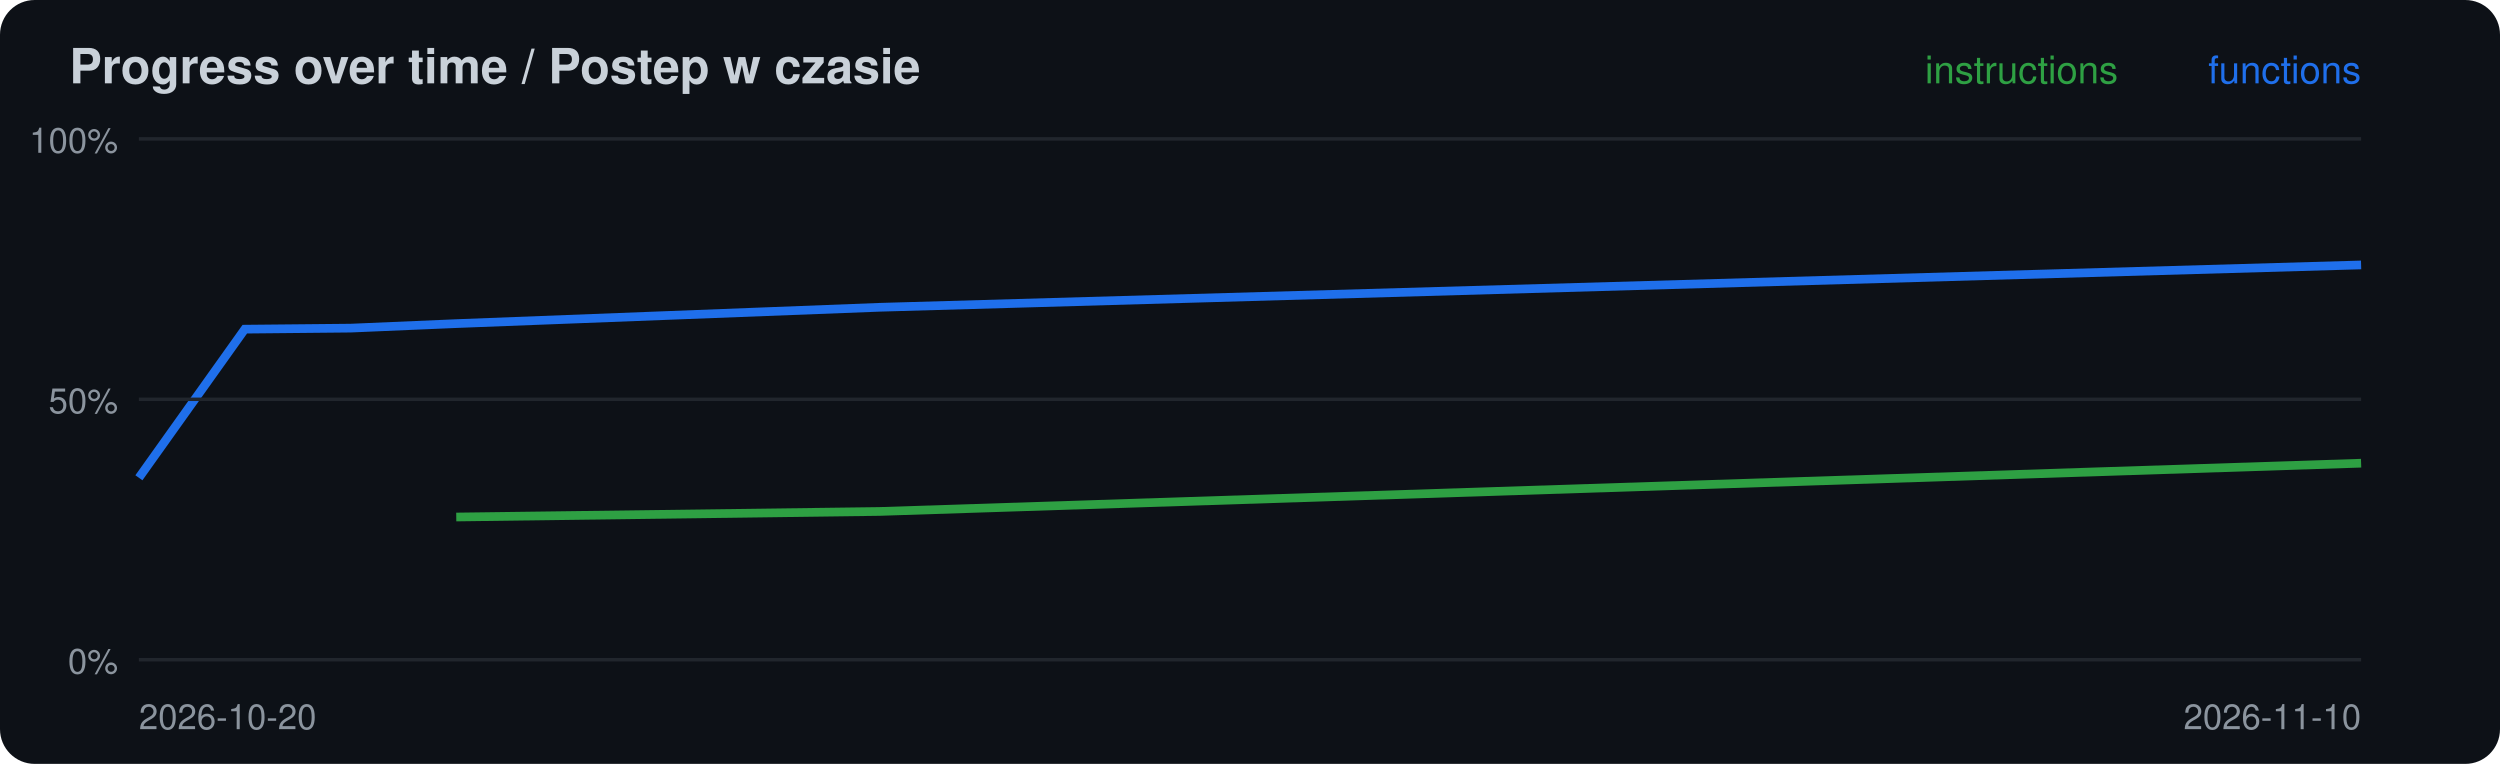
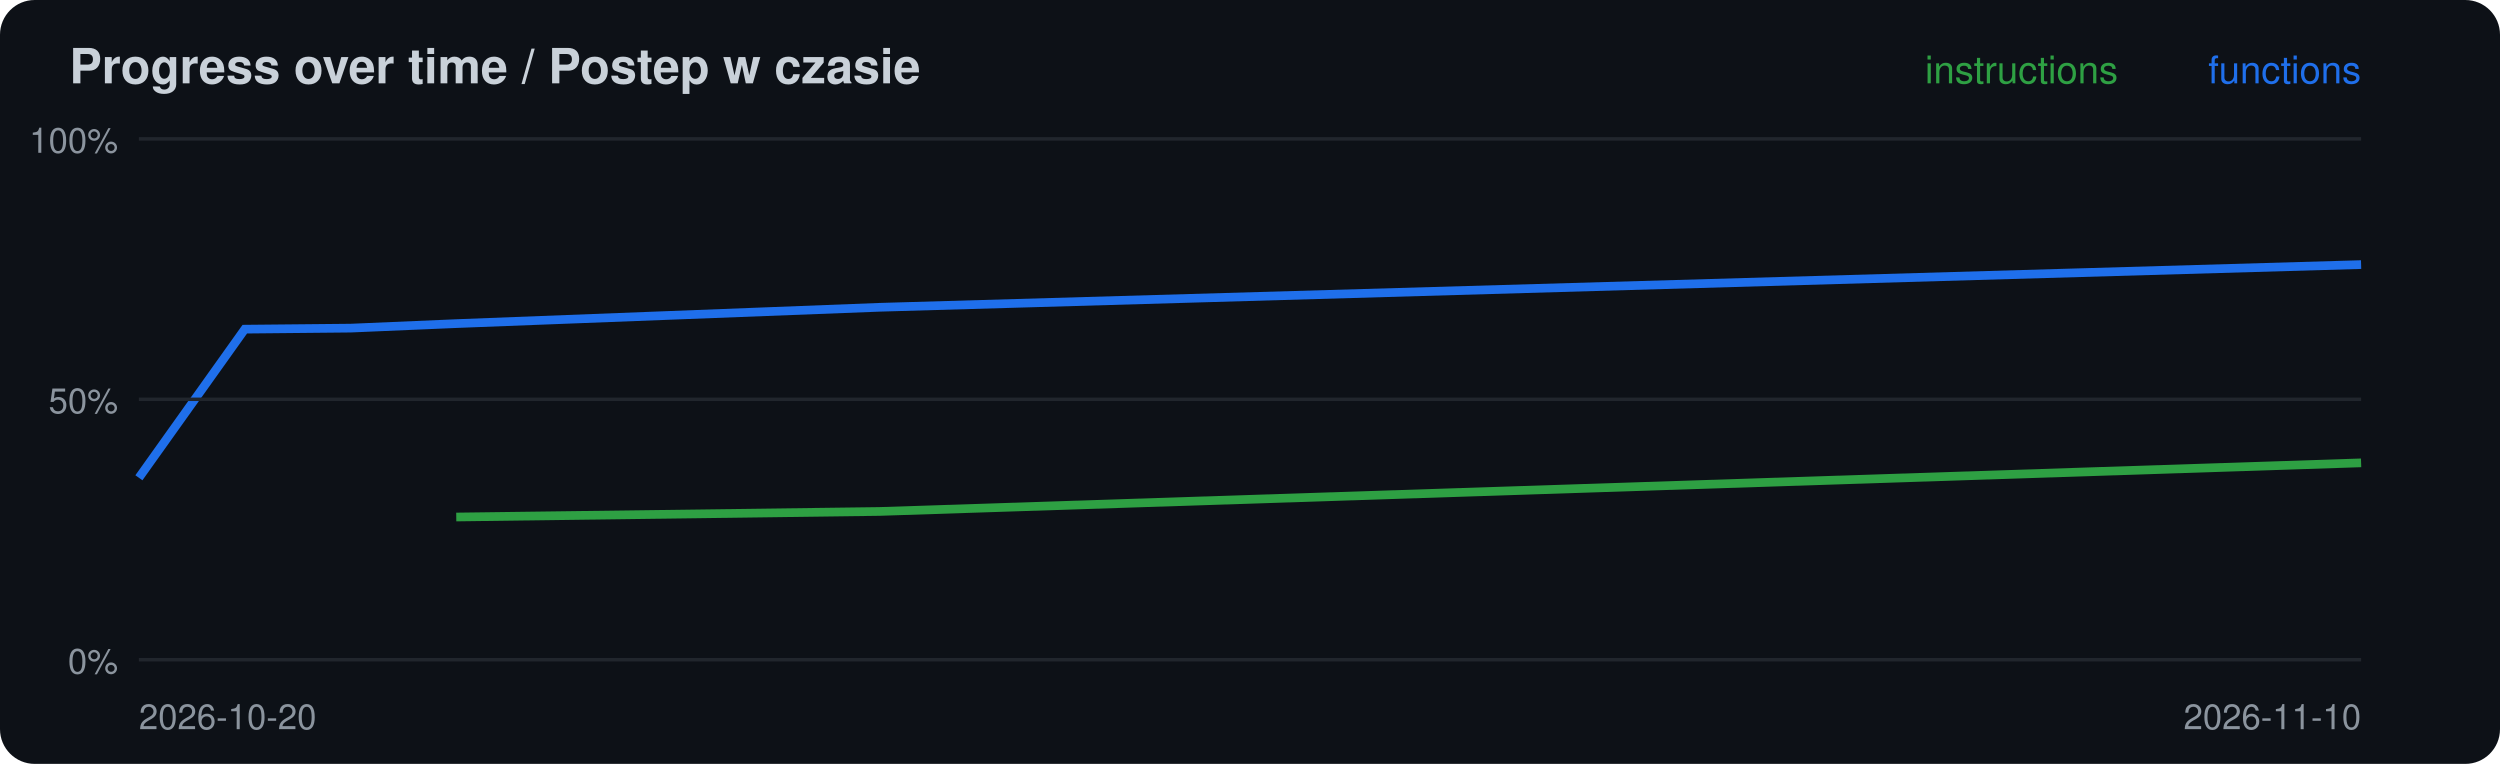
<svg xmlns="http://www.w3.org/2000/svg" width="720" height="220" viewBox="0 0 720 220">
  <rect width="720" height="220" rx="10" fill="#0d1117" />
  <text x="20" y="24" font-family="-apple-system,Segoe UI,Helvetica,Arial,sans-serif" font-size="14" font-weight="600" fill="#c9d1d9">Progress over time / Postep w czasie</text>
-   <polyline points="131.4,148.9 253.3,147.3 680.0,133.4" fill="none" stroke="#2ea043" stroke-width="2.5" />
-   <polyline points="40.0,137.6 70.5,94.8 101.0,94.5 131.4,93.2 253.3,88.5 680.0,76.3" fill="none" stroke="#1f6feb" stroke-width="2.5" />
+   <polyline points="131.4,148.9 253.3,147.3 680.0,133.3" fill="none" stroke="#2ea043" stroke-width="2.5" />
+   <polyline points="40.0,137.6 70.5,94.8 101.0,94.5 131.4,93.2 253.3,88.5 680.0,76.2" fill="none" stroke="#1f6feb" stroke-width="2.5" />
  <line x1="40" x2="680" y1="190.0" y2="190.0" stroke="#21262d" />
  <text x="34" y="194.0" font-family="-apple-system,Segoe UI,Helvetica,Arial,sans-serif" font-size="10" fill="#8b949e" text-anchor="end">0%</text>
  <line x1="40" x2="680" y1="115.0" y2="115.0" stroke="#21262d" />
  <text x="34" y="119.0" font-family="-apple-system,Segoe UI,Helvetica,Arial,sans-serif" font-size="10" fill="#8b949e" text-anchor="end">50%</text>
  <line x1="40" x2="680" y1="40.0" y2="40.0" stroke="#21262d" />
  <text x="34" y="44.0" font-family="-apple-system,Segoe UI,Helvetica,Arial,sans-serif" font-size="10" fill="#8b949e" text-anchor="end">100%</text>
  <text x="40" y="210" font-family="-apple-system,Segoe UI,Helvetica,Arial,sans-serif" font-size="10" fill="#8b949e">2026-10-20</text>
  <text x="680" y="24" font-family="-apple-system,Segoe UI,Helvetica,Arial,sans-serif" font-size="11" fill="#1f6feb" text-anchor="end">functions</text>
  <text x="610" y="24" font-family="-apple-system,Segoe UI,Helvetica,Arial,sans-serif" font-size="11" fill="#2ea043" text-anchor="end">instructions</text>
  <text x="680" y="210" font-family="-apple-system,Segoe UI,Helvetica,Arial,sans-serif" font-size="10" fill="#8b949e" text-anchor="end">2026-11-10</text>
</svg>
